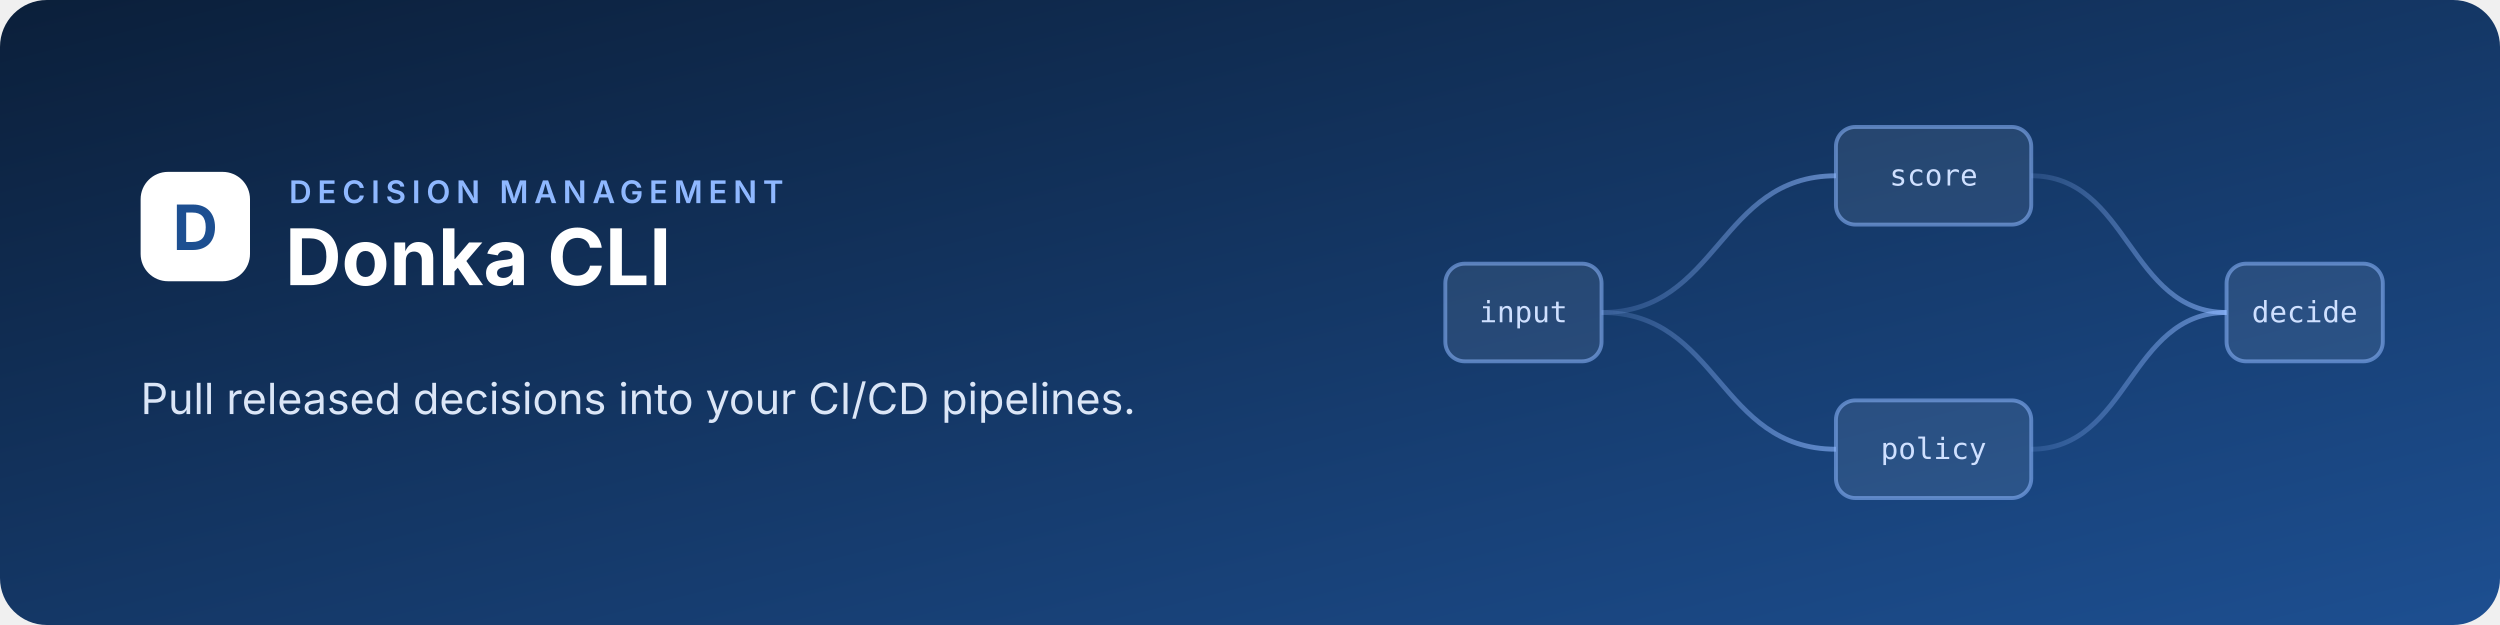
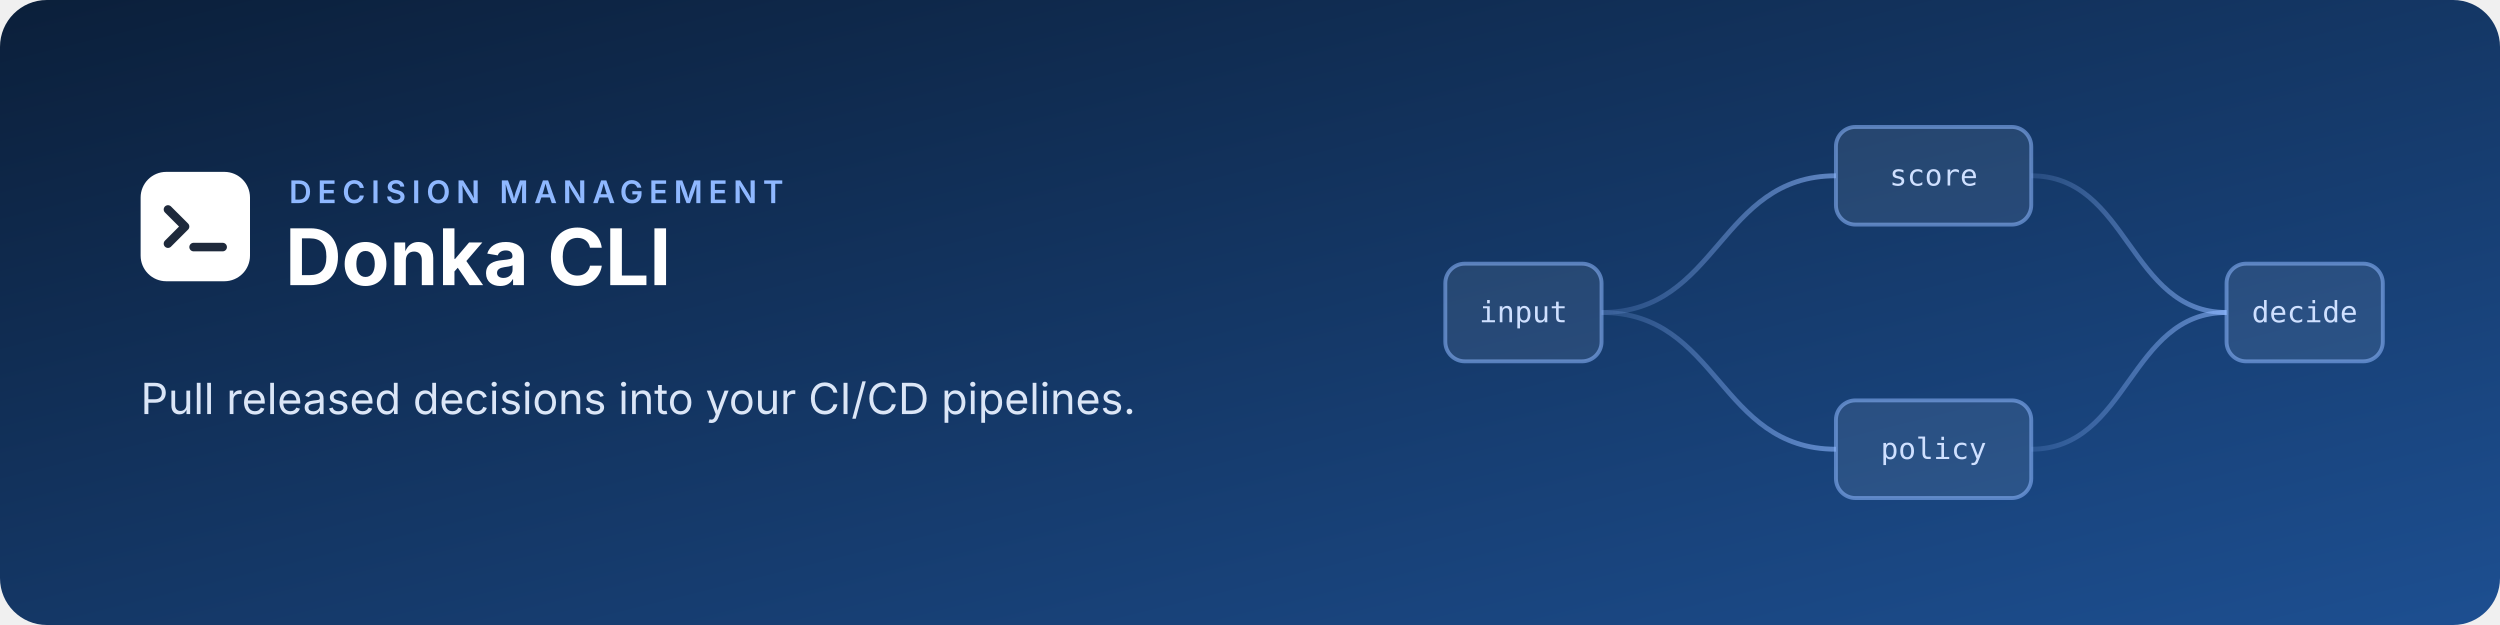
<svg xmlns="http://www.w3.org/2000/svg" width="1280" height="320" viewBox="0 0 1280 320" role="img" aria-label="Donka CLI: Pull released decisions into your CI/CD pipelines.">
  <defs>
    <linearGradient id="bg" x1="0" y1="0" x2="1" y2="1">
      <stop offset="0" stop-color="#0b1f3a" />
      <stop offset="1" stop-color="#1d4f91" />
    </linearGradient>
    <linearGradient id="edge" x1="0" y1="0" x2="1" y2="0">
      <stop offset="0" stop-color="#8fb8ff" stop-opacity="0.15" />
      <stop offset="1" stop-color="#8fb8ff" stop-opacity="0.6" />
    </linearGradient>
  </defs>
  <rect width="1280" height="320" rx="24" fill="url(#bg)" />
  <g fill="none" stroke="url(#edge)" stroke-width="2.5">
    <path d="M820 160 C 880 160, 880 90, 940 90" />
    <path d="M820 160 C 880 160, 880 230, 940 230" />
    <path d="M1040 90 C 1090 90, 1090 160, 1140 160" />
    <path d="M1040 230 C 1090 230, 1090 160, 1140 160" />
  </g>
  <g fill="#ffffff" fill-opacity="0.08" stroke="#8fb8ff" stroke-opacity="0.55" stroke-width="2">
    <rect x="740" y="135" width="80" height="50" rx="10" />
    <rect x="940" y="65" width="100" height="50" rx="10" />
    <rect x="940" y="205" width="100" height="50" rx="10" />
    <rect x="1140" y="135" width="80" height="50" rx="10" />
  </g>
  <g font-family="ui-monospace, SFMono-Regular, Menlo, monospace" font-size="15" fill="#cfe0ff" text-anchor="middle">
    <text x="780" y="165">input</text>
    <text x="990" y="95">score</text>
    <text x="990" y="235">policy</text>
    <text x="1180" y="165">decide</text>
  </g>
-   <rect x="72" y="88" width="56" height="56" rx="14" fill="#ffffff" />
-   <text x="100" y="128" font-family="ui-sans-serif, system-ui, -apple-system, 'Segoe UI', sans-serif" font-size="32" font-weight="700" fill="#1d4f91" text-anchor="middle">D</text>
+   <g transform="translate(72,88) scale(0.875)">
+     <rect width="64" height="64" rx="15" fill="#ffffff" />
+     <g fill="none" stroke="#1e293b" stroke-width="5" stroke-linecap="round" stroke-linejoin="round">
+       <path d="M16 22 L26 32 L16 42 M31 44 H48" />
+     </g>
+   </g>
  <g font-family="ui-sans-serif, system-ui, -apple-system, 'Segoe UI', sans-serif">
    <text x="148" y="104" font-size="16" letter-spacing="3" fill="#8fb8ff" font-weight="600">DECISION MANAGEMENT</text>
    <text x="146" y="146" font-size="40" font-weight="700" fill="#ffffff">Donka CLI</text>
    <text x="72" y="212" font-size="22" fill="#dbe6f7">Pull released decisions into your CI/CD pipelines.</text>
  </g>
</svg>
